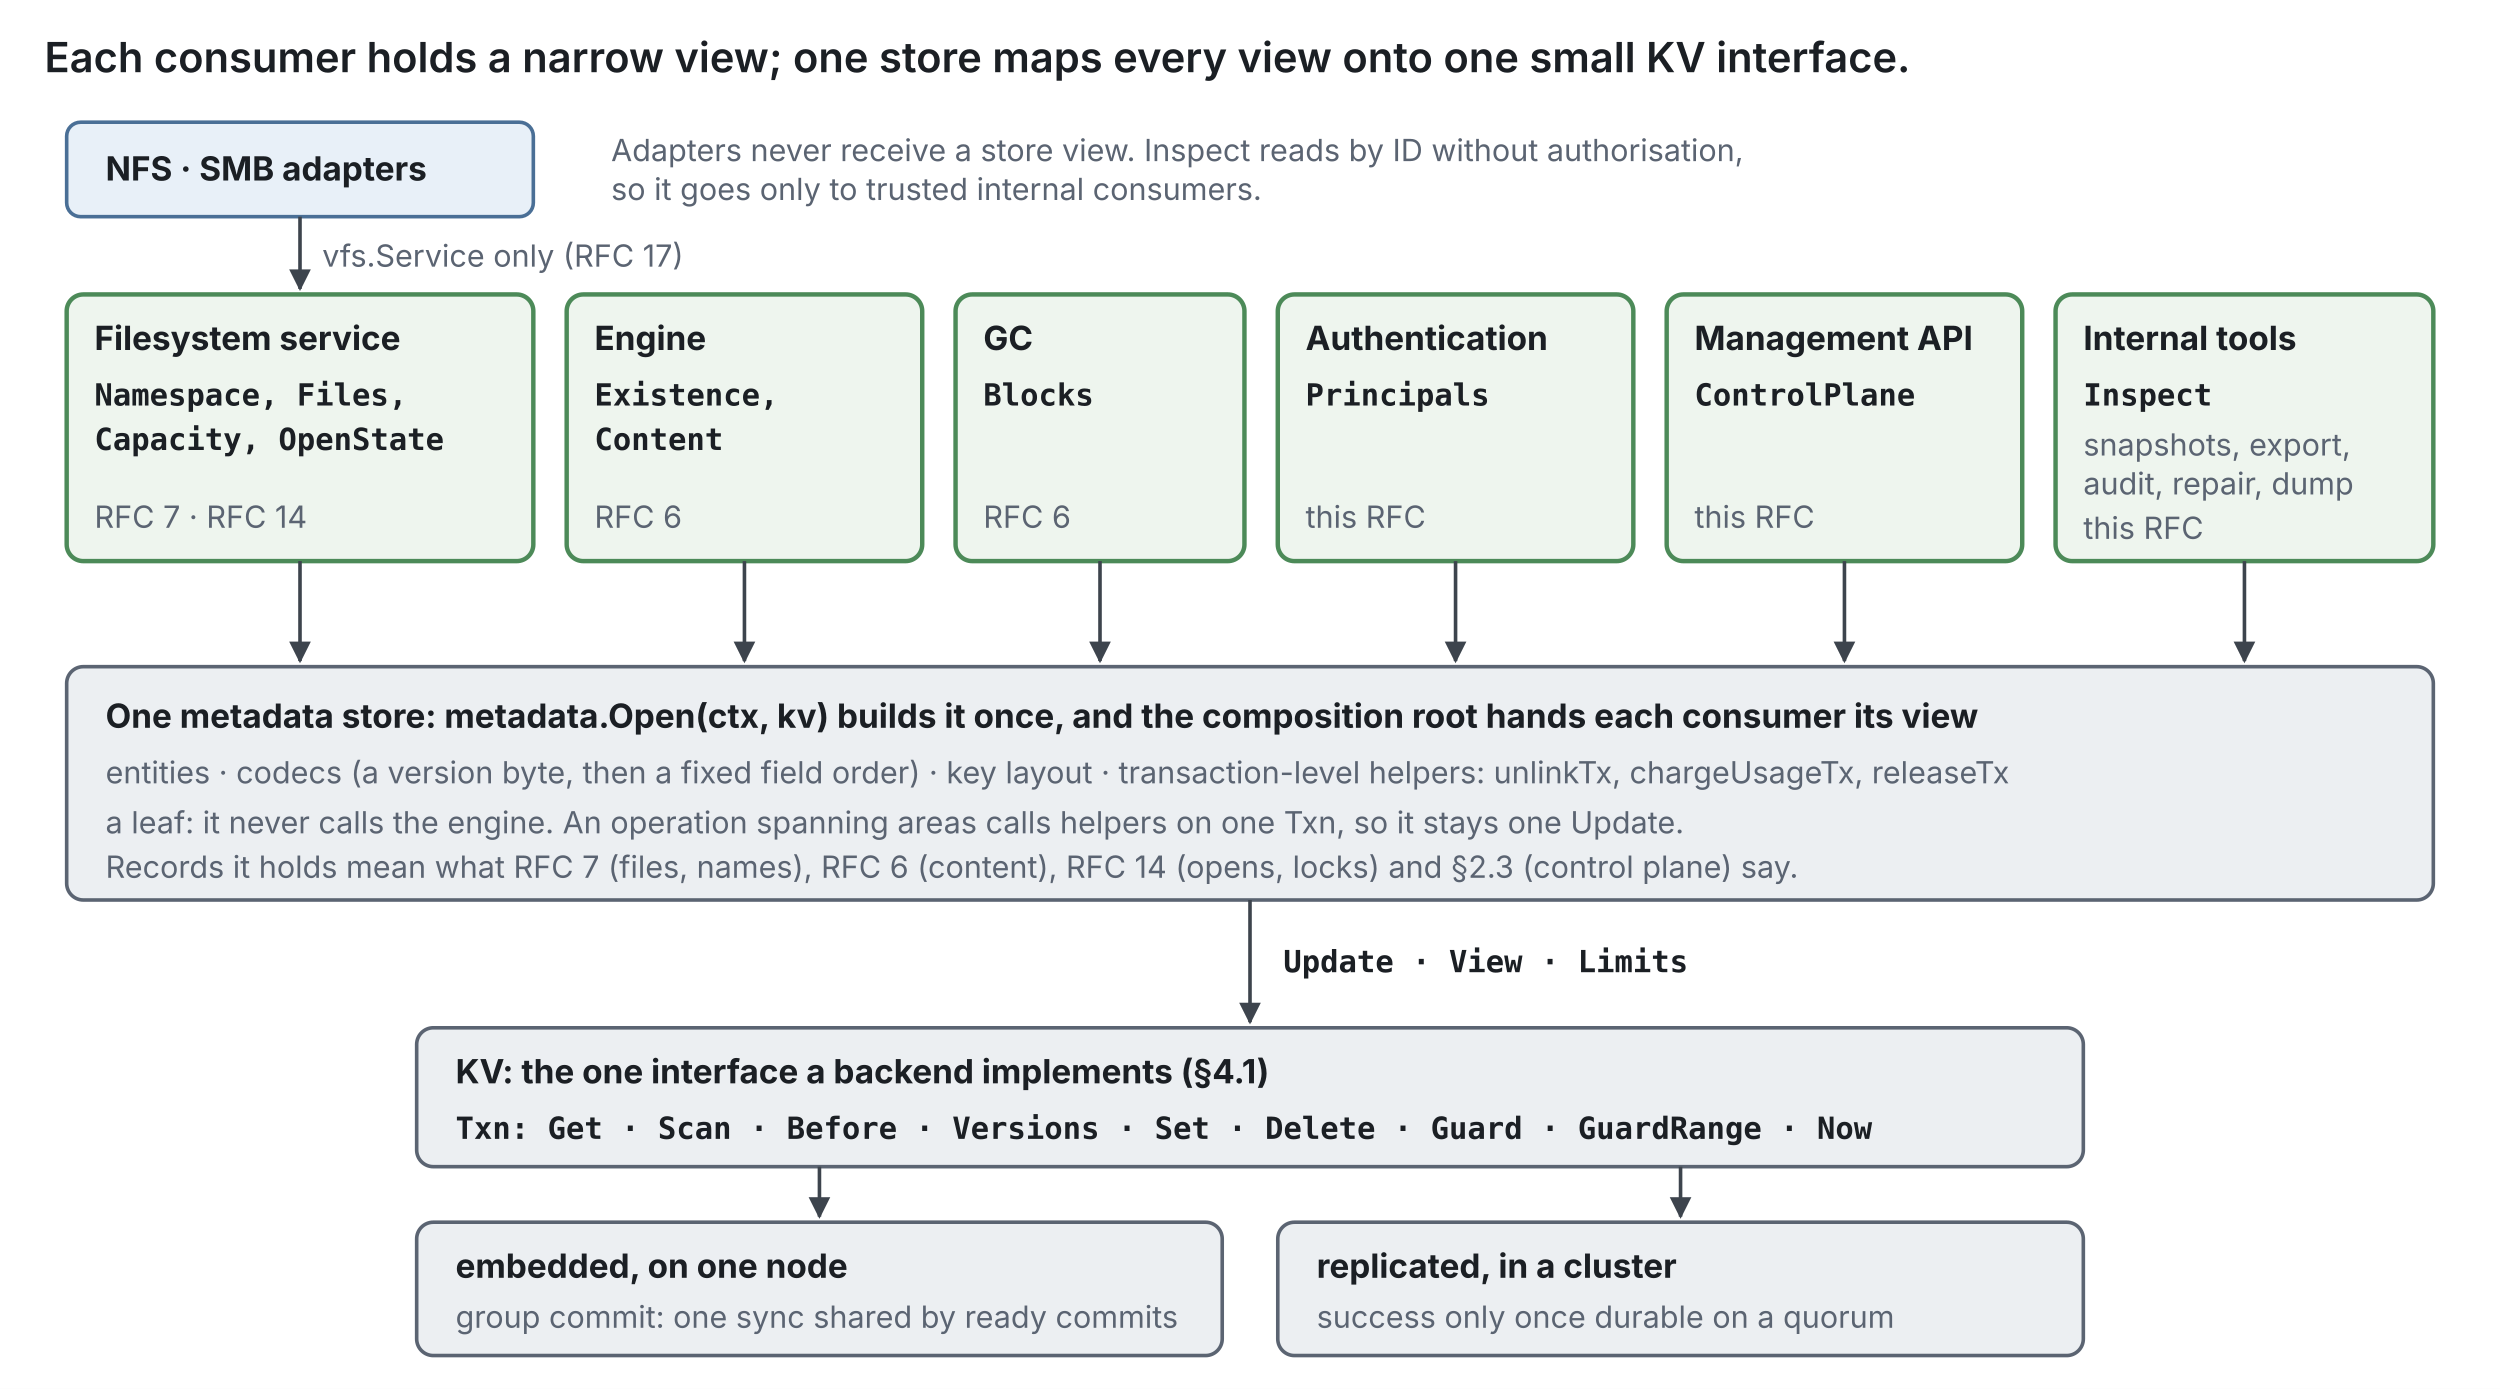
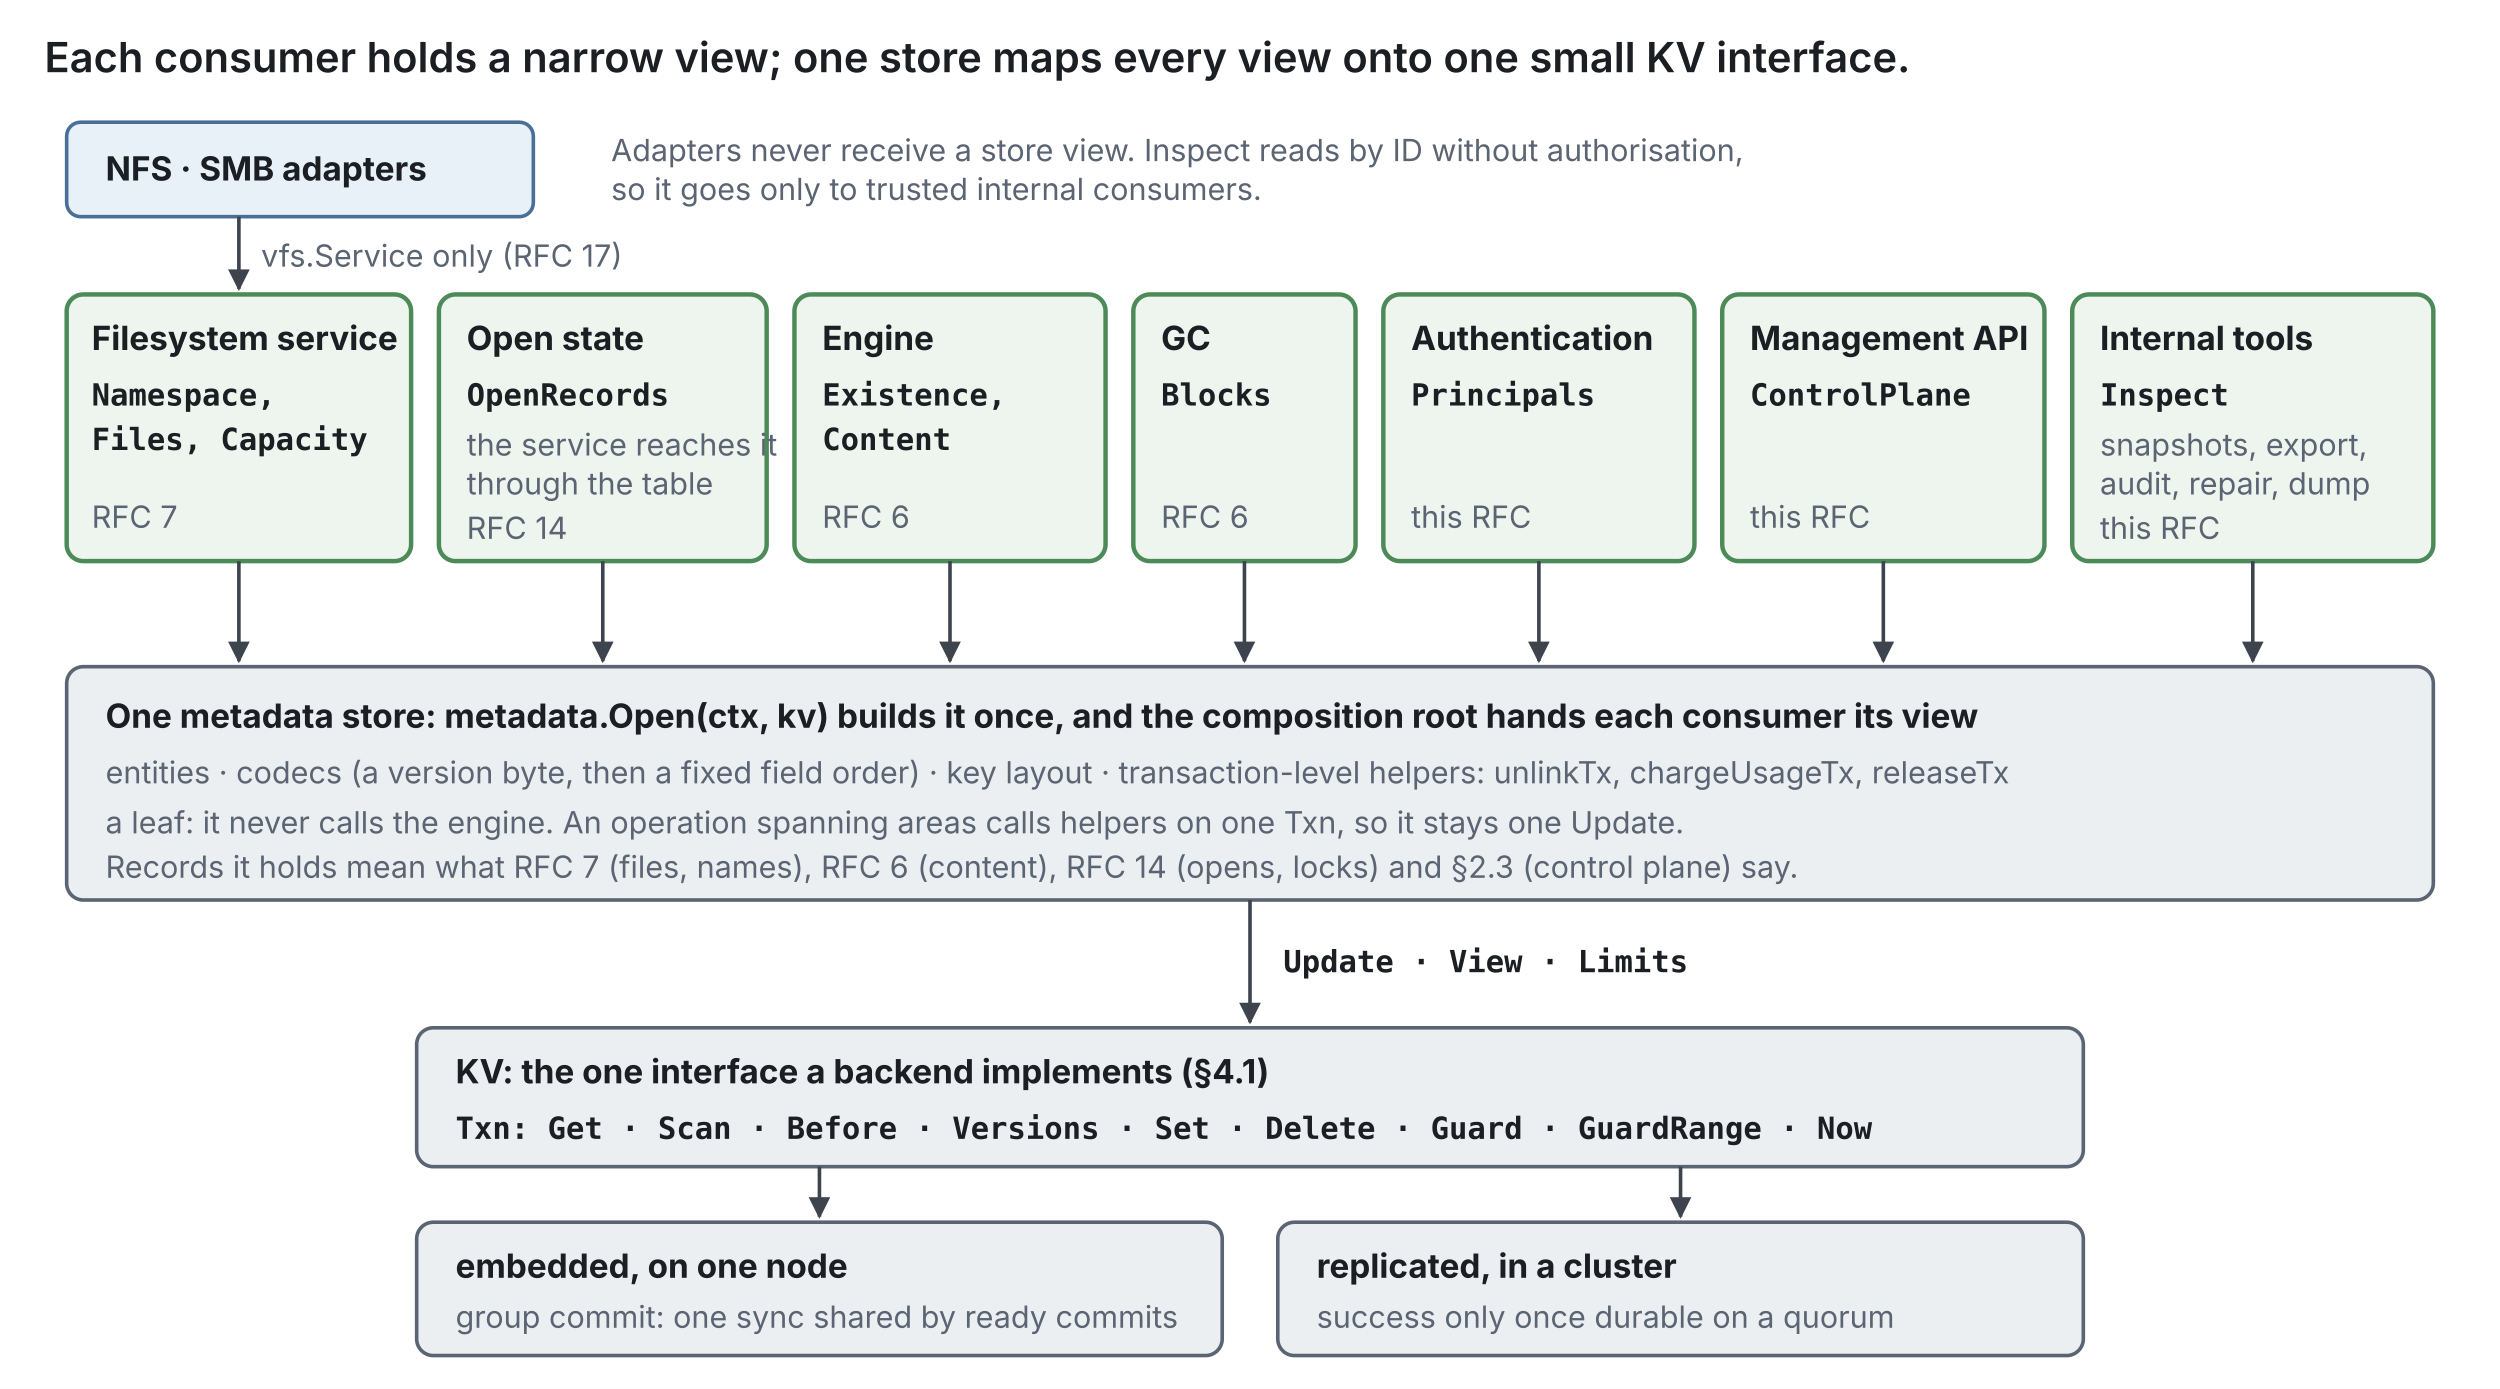
<svg xmlns="http://www.w3.org/2000/svg" viewBox="0 0 900 500" width="900" height="500" font-family="system-ui,-apple-system,Segoe UI,sans-serif">
  <defs>
    <marker id="a" viewBox="0 0 10 10" refX="9" refY="5" markerWidth="6" markerHeight="6" orient="auto-start-reverse">
      <path d="M0,0 L10,5 L0,10 z" fill="#3d444d" />
    </marker>
    <marker id="r" viewBox="0 0 10 10" refX="9" refY="5" markerWidth="6" markerHeight="6" orient="auto-start-reverse">
      <path d="M0,0 L10,5 L0,10 z" fill="#b04a4a" />
    </marker>
    <style>
      .t{font-size:15px;font-weight:600;fill:#1b1f24}.h{font-size:12px;font-weight:700;fill:#1b1f24}
      .l{font-size:12px;fill:#1b1f24}.s{font-size:11px;fill:#5b6472}.e{font-size:11px;fill:#b04a4a}
      .g{font-size:11px;fill:#4c8a58;font-weight:600}.w{font-size:11px;fill:#b07a2a;font-weight:600}
      .m{font-family:ui-monospace,SFMono-Regular,Menlo,monospace;font-size:11px;font-weight:600;fill:#1b1f24}
      .pr{fill:#e8f0f8;stroke:#4a6f96;stroke-width:1.3}
      .sv{fill:#eef5ee;stroke:#4c8a58;stroke-width:1.6}
      .st{fill:#eceff2;stroke:#5b6472;stroke-width:1.3}
      .wn{fill:#fbf3e4;stroke:#b07a2a;stroke-width:1.3}
      .rf{fill:#f8eaea;stroke:#b04a4a;stroke-width:1.3}
      .ln{stroke:#3d444d;stroke-width:1.3;fill:none;marker-end:url(#a)}
      .ex{stroke:#b04a4a;stroke-width:1.1;fill:none;marker-end:url(#r)}
      .zone{fill:none;stroke:#9aa3ad;stroke-width:1;stroke-dasharray:4 3}
    </style>
  </defs>
  <rect width="900" height="500" fill="#ffffff" />
  <text x="16" y="26" class="t">Each consumer holds a narrow view; one store maps every view onto one small KV interface.</text>
  <rect x="24" y="44" width="168" height="34" rx="5" class="pr" />
  <text x="38" y="65" class="h">NFS · SMB adapters</text>
-   <path d="M108,78 L108,104" class="ln" />
-   <text x="116" y="96" class="s">vfs.Service only (RFC 17)</text>
+   <path d="M86,78 L86,104" class="ln" />
+   <text x="94" y="96" class="s">vfs.Service only (RFC 17)</text>
  <text x="220" y="58" class="s">Adapters never receive a store view. Inspect reads by ID without authorisation,</text>
  <text x="220" y="72" class="s">so it goes only to trusted internal consumers.</text>
-   <rect x="24" y="106" width="168" height="96" rx="6" class="sv" />
-   <text x="34" y="126" class="h">Filesystem service</text>
-   <text x="34" y="146" class="m">Namespace, Files,</text>
-   <text x="34" y="162" class="m">Capacity, OpenState</text>
-   <text x="34" y="190" class="s">RFC 7 · RFC 14</text>
-   <rect x="204" y="106" width="128" height="96" rx="6" class="sv" />
-   <text x="214" y="126" class="h">Engine</text>
-   <text x="214" y="146" class="m">Existence,</text>
-   <text x="214" y="162" class="m">Content</text>
-   <text x="214" y="190" class="s">RFC 6</text>
-   <rect x="344" y="106" width="104" height="96" rx="6" class="sv" />
-   <text x="354" y="126" class="h">GC</text>
-   <text x="354" y="146" class="m">Blocks</text>
-   <text x="354" y="190" class="s">RFC 6</text>
-   <rect x="460" y="106" width="128" height="96" rx="6" class="sv" />
-   <text x="470" y="126" class="h">Authentication</text>
-   <text x="470" y="146" class="m">Principals</text>
-   <text x="470" y="190" class="s">this RFC</text>
-   <rect x="600" y="106" width="128" height="96" rx="6" class="sv" />
-   <text x="610" y="126" class="h">Management API</text>
-   <text x="610" y="146" class="m">ControlPlane</text>
-   <text x="610" y="190" class="s">this RFC</text>
-   <rect x="740" y="106" width="136" height="96" rx="6" class="sv" />
-   <text x="750" y="126" class="h">Internal tools</text>
-   <text x="750" y="146" class="m">Inspect</text>
-   <text x="750" y="164" class="s">snapshots, export,</text>
-   <text x="750" y="178" class="s">audit, repair, dump</text>
-   <text x="750" y="194" class="s">this RFC</text>
-   <path d="M108,202 L108,238" class="ln" />
-   <path d="M268,202 L268,238" class="ln" />
-   <path d="M396,202 L396,238" class="ln" />
-   <path d="M524,202 L524,238" class="ln" />
-   <path d="M664,202 L664,238" class="ln" />
-   <path d="M808,202 L808,238" class="ln" />
+   <rect x="24" y="106" width="124" height="96" rx="6" class="sv" />
+   <text x="33" y="126" class="h">Filesystem service</text>
+   <text x="33" y="146" class="m">Namespace,</text>
+   <text x="33" y="162" class="m">Files, Capacity</text>
+   <text x="33" y="190" class="s">RFC 7</text>
+   <rect x="158" y="106" width="118" height="96" rx="6" class="sv" />
+   <text x="168" y="126" class="h">Open state</text>
+   <text x="168" y="146" class="m">OpenRecords</text>
+   <text x="168" y="164" class="s">the service reaches it</text>
+   <text x="168" y="178" class="s">through the table</text>
+   <text x="168" y="194" class="s">RFC 14</text>
+   <rect x="286" y="106" width="112" height="96" rx="6" class="sv" />
+   <text x="296" y="126" class="h">Engine</text>
+   <text x="296" y="146" class="m">Existence,</text>
+   <text x="296" y="162" class="m">Content</text>
+   <text x="296" y="190" class="s">RFC 6</text>
+   <rect x="408" y="106" width="80" height="96" rx="6" class="sv" />
+   <text x="418" y="126" class="h">GC</text>
+   <text x="418" y="146" class="m">Blocks</text>
+   <text x="418" y="190" class="s">RFC 6</text>
+   <rect x="498" y="106" width="112" height="96" rx="6" class="sv" />
+   <text x="508" y="126" class="h">Authentication</text>
+   <text x="508" y="146" class="m">Principals</text>
+   <text x="508" y="190" class="s">this RFC</text>
+   <rect x="620" y="106" width="116" height="96" rx="6" class="sv" />
+   <text x="630" y="126" class="h">Management API</text>
+   <text x="630" y="146" class="m">ControlPlane</text>
+   <text x="630" y="190" class="s">this RFC</text>
+   <rect x="746" y="106" width="130" height="96" rx="6" class="sv" />
+   <text x="756" y="126" class="h">Internal tools</text>
+   <text x="756" y="146" class="m">Inspect</text>
+   <text x="756" y="164" class="s">snapshots, export,</text>
+   <text x="756" y="178" class="s">audit, repair, dump</text>
+   <text x="756" y="194" class="s">this RFC</text>
+   <path d="M86,202 L86,238" class="ln" />
+   <path d="M217,202 L217,238" class="ln" />
+   <path d="M342,202 L342,238" class="ln" />
+   <path d="M448,202 L448,238" class="ln" />
+   <path d="M554,202 L554,238" class="ln" />
+   <path d="M678,202 L678,238" class="ln" />
+   <path d="M811,202 L811,238" class="ln" />
  <rect x="24" y="240" width="852" height="84" rx="6" class="st" />
  <text x="38" y="262" class="h">One metadata store: metadata.Open(ctx, kv) builds it once, and the composition root hands each consumer its view</text>
  <text x="38" y="282" class="s">entities · codecs (a version byte, then a fixed field order) · key layout · transaction-level helpers: unlinkTx, chargeUsageTx, releaseTx</text>
  <text x="38" y="300" class="s">a leaf: it never calls the engine. An operation spanning areas calls helpers on one Txn, so it stays one Update.</text>
  <text x="38" y="316" class="s">Records it holds mean what RFC 7 (files, names), RFC 6 (content), RFC 14 (opens, locks) and §2.3 (control plane) say.</text>
  <path d="M450,324 L450,368" class="ln" />
  <text x="462" y="350" class="m">Update · View · Limits</text>
  <rect x="150" y="370" width="600" height="50" rx="6" class="st" />
  <text x="164" y="390" class="h">KV: the one interface a backend implements (§4.1)</text>
  <text x="164" y="410" class="m">Txn: Get · Scan · Before · Versions · Set · Delete · Guard · GuardRange · Now</text>
  <path d="M295,420 L295,438" class="ln" />
  <path d="M605,420 L605,438" class="ln" />
  <rect x="150" y="440" width="290" height="48" rx="6" class="st" />
  <text x="164" y="460" class="h">embedded, on one node</text>
  <text x="164" y="478" class="s">group commit: one sync shared by ready commits</text>
  <rect x="460" y="440" width="290" height="48" rx="6" class="st" />
  <text x="474" y="460" class="h">replicated, in a cluster</text>
  <text x="474" y="478" class="s">success only once durable on a quorum</text>
</svg>
